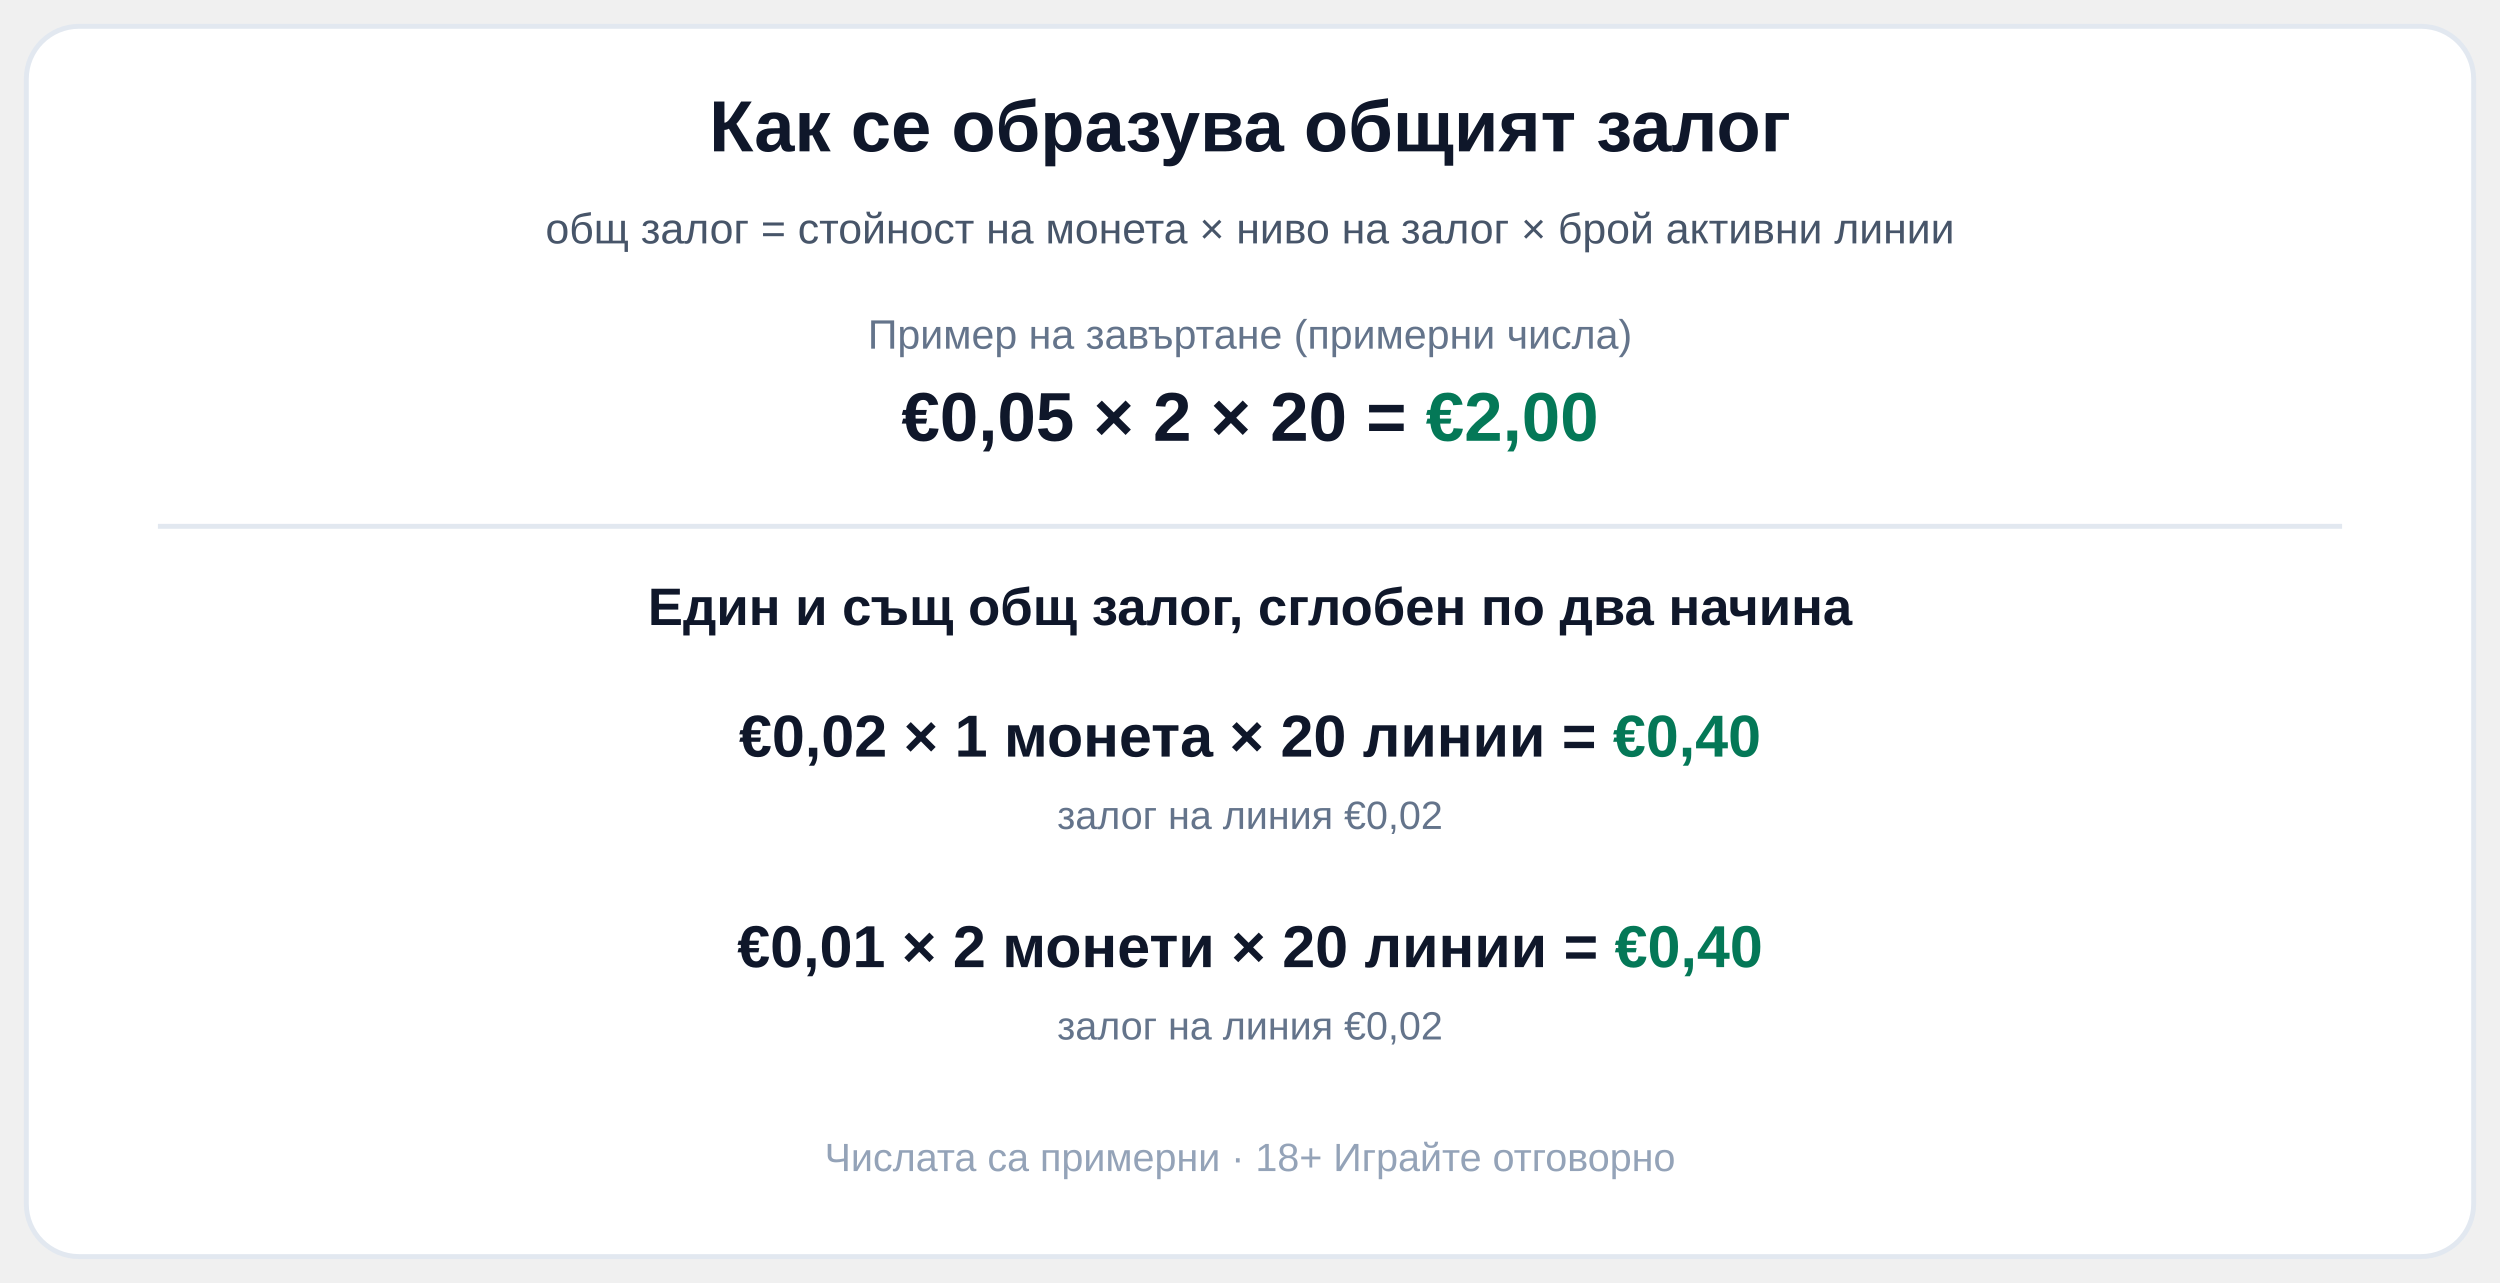
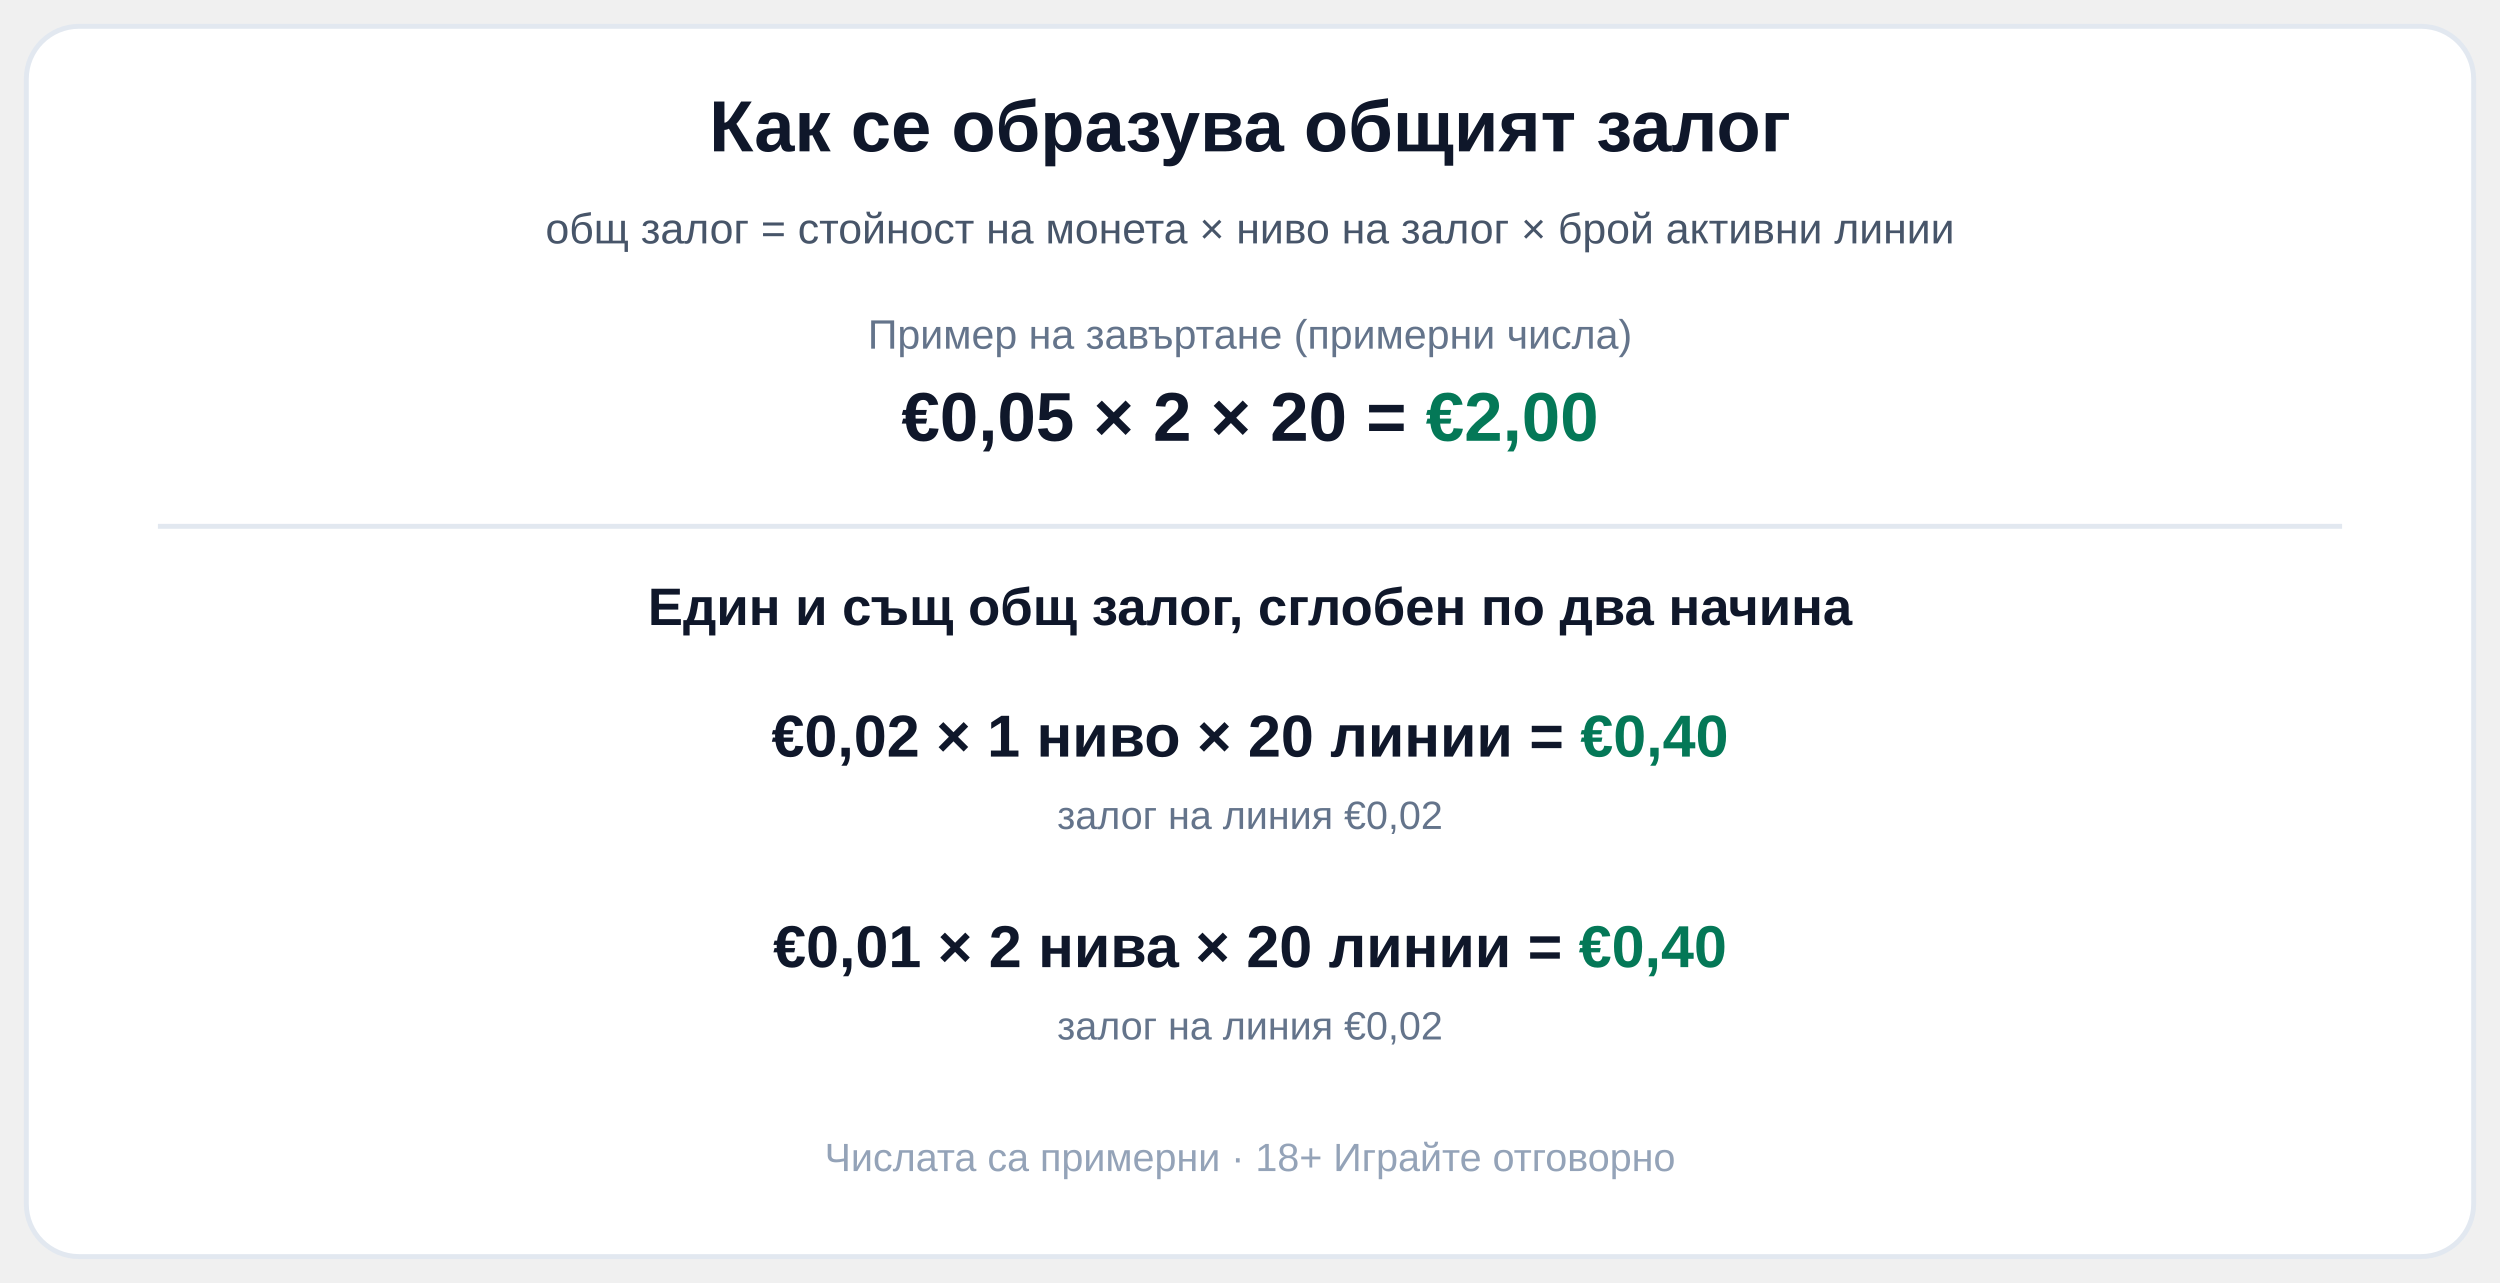
<svg xmlns="http://www.w3.org/2000/svg" viewBox="0 0 760 390" width="760" height="390" font-family="'Segoe UI', 'Helvetica Neue', Arial, sans-serif" role="img" aria-label="Общият залог = стойност на монета по ниво на залог по брой линии; пример 0,05 по 2 по 20 = 2,00 евро; и 0,40 евро сглобен по два начина с еднакъв залог на линия 0,02 евро. Числата са примерни.">
  <rect x="8" y="8" width="744" height="374" rx="16" fill="#ffffff" stroke="#e2e8f0" stroke-width="1.5" />
  <text x="380" y="46" text-anchor="middle" font-size="22" font-weight="700" fill="#0f172a">Как се образува общият залог</text>
  <text x="380" y="74" text-anchor="middle" font-size="13" fill="#475569">общ залог = стойност на монета × ниво на залог × брой активни линии</text>
  <text x="380" y="106" text-anchor="middle" font-size="12.5" fill="#64748b">Пример на завъртане (примерни числа)</text>
  <text x="380" y="134" text-anchor="middle" font-size="21" font-weight="600" fill="#0f172a">€0,05 × 2 × 20 = <tspan fill="#047857" font-weight="700">€2,00</tspan>
  </text>
  <line x1="48" y1="160" x2="712" y2="160" stroke="#e2e8f0" stroke-width="1.5" />
  <text x="380" y="190" text-anchor="middle" font-size="16" font-weight="700" fill="#0f172a">Един и същ общ залог, сглобен по два начина</text>
-   <text x="380" y="230" text-anchor="middle" font-size="18" font-weight="600" fill="#0f172a">€0,02 × 1 монета × 20 линии = <tspan fill="#047857" font-weight="700">€0,40</tspan>
+   <text x="380" y="230" text-anchor="middle" font-size="18" font-weight="600" fill="#0f172a">€0,02 × 1 ниво × 20 линии = <tspan fill="#047857" font-weight="700">€0,40</tspan>
  </text>
  <text x="380" y="252" text-anchor="middle" font-size="12" fill="#64748b">залог на линия €0,02</text>
-   <text x="380" y="294" text-anchor="middle" font-size="18" font-weight="600" fill="#0f172a">€0,01 × 2 монети × 20 линии = <tspan fill="#047857" font-weight="700">€0,40</tspan>
+   <text x="380" y="294" text-anchor="middle" font-size="18" font-weight="600" fill="#0f172a">€0,01 × 2 нива × 20 линии = <tspan fill="#047857" font-weight="700">€0,40</tspan>
  </text>
  <text x="380" y="316" text-anchor="middle" font-size="12" fill="#64748b">залог на линия €0,02</text>
  <text x="380" y="356" text-anchor="middle" font-size="12" fill="#94a3b8">Числата са примерни · 18+ Играйте отговорно</text>
</svg>
